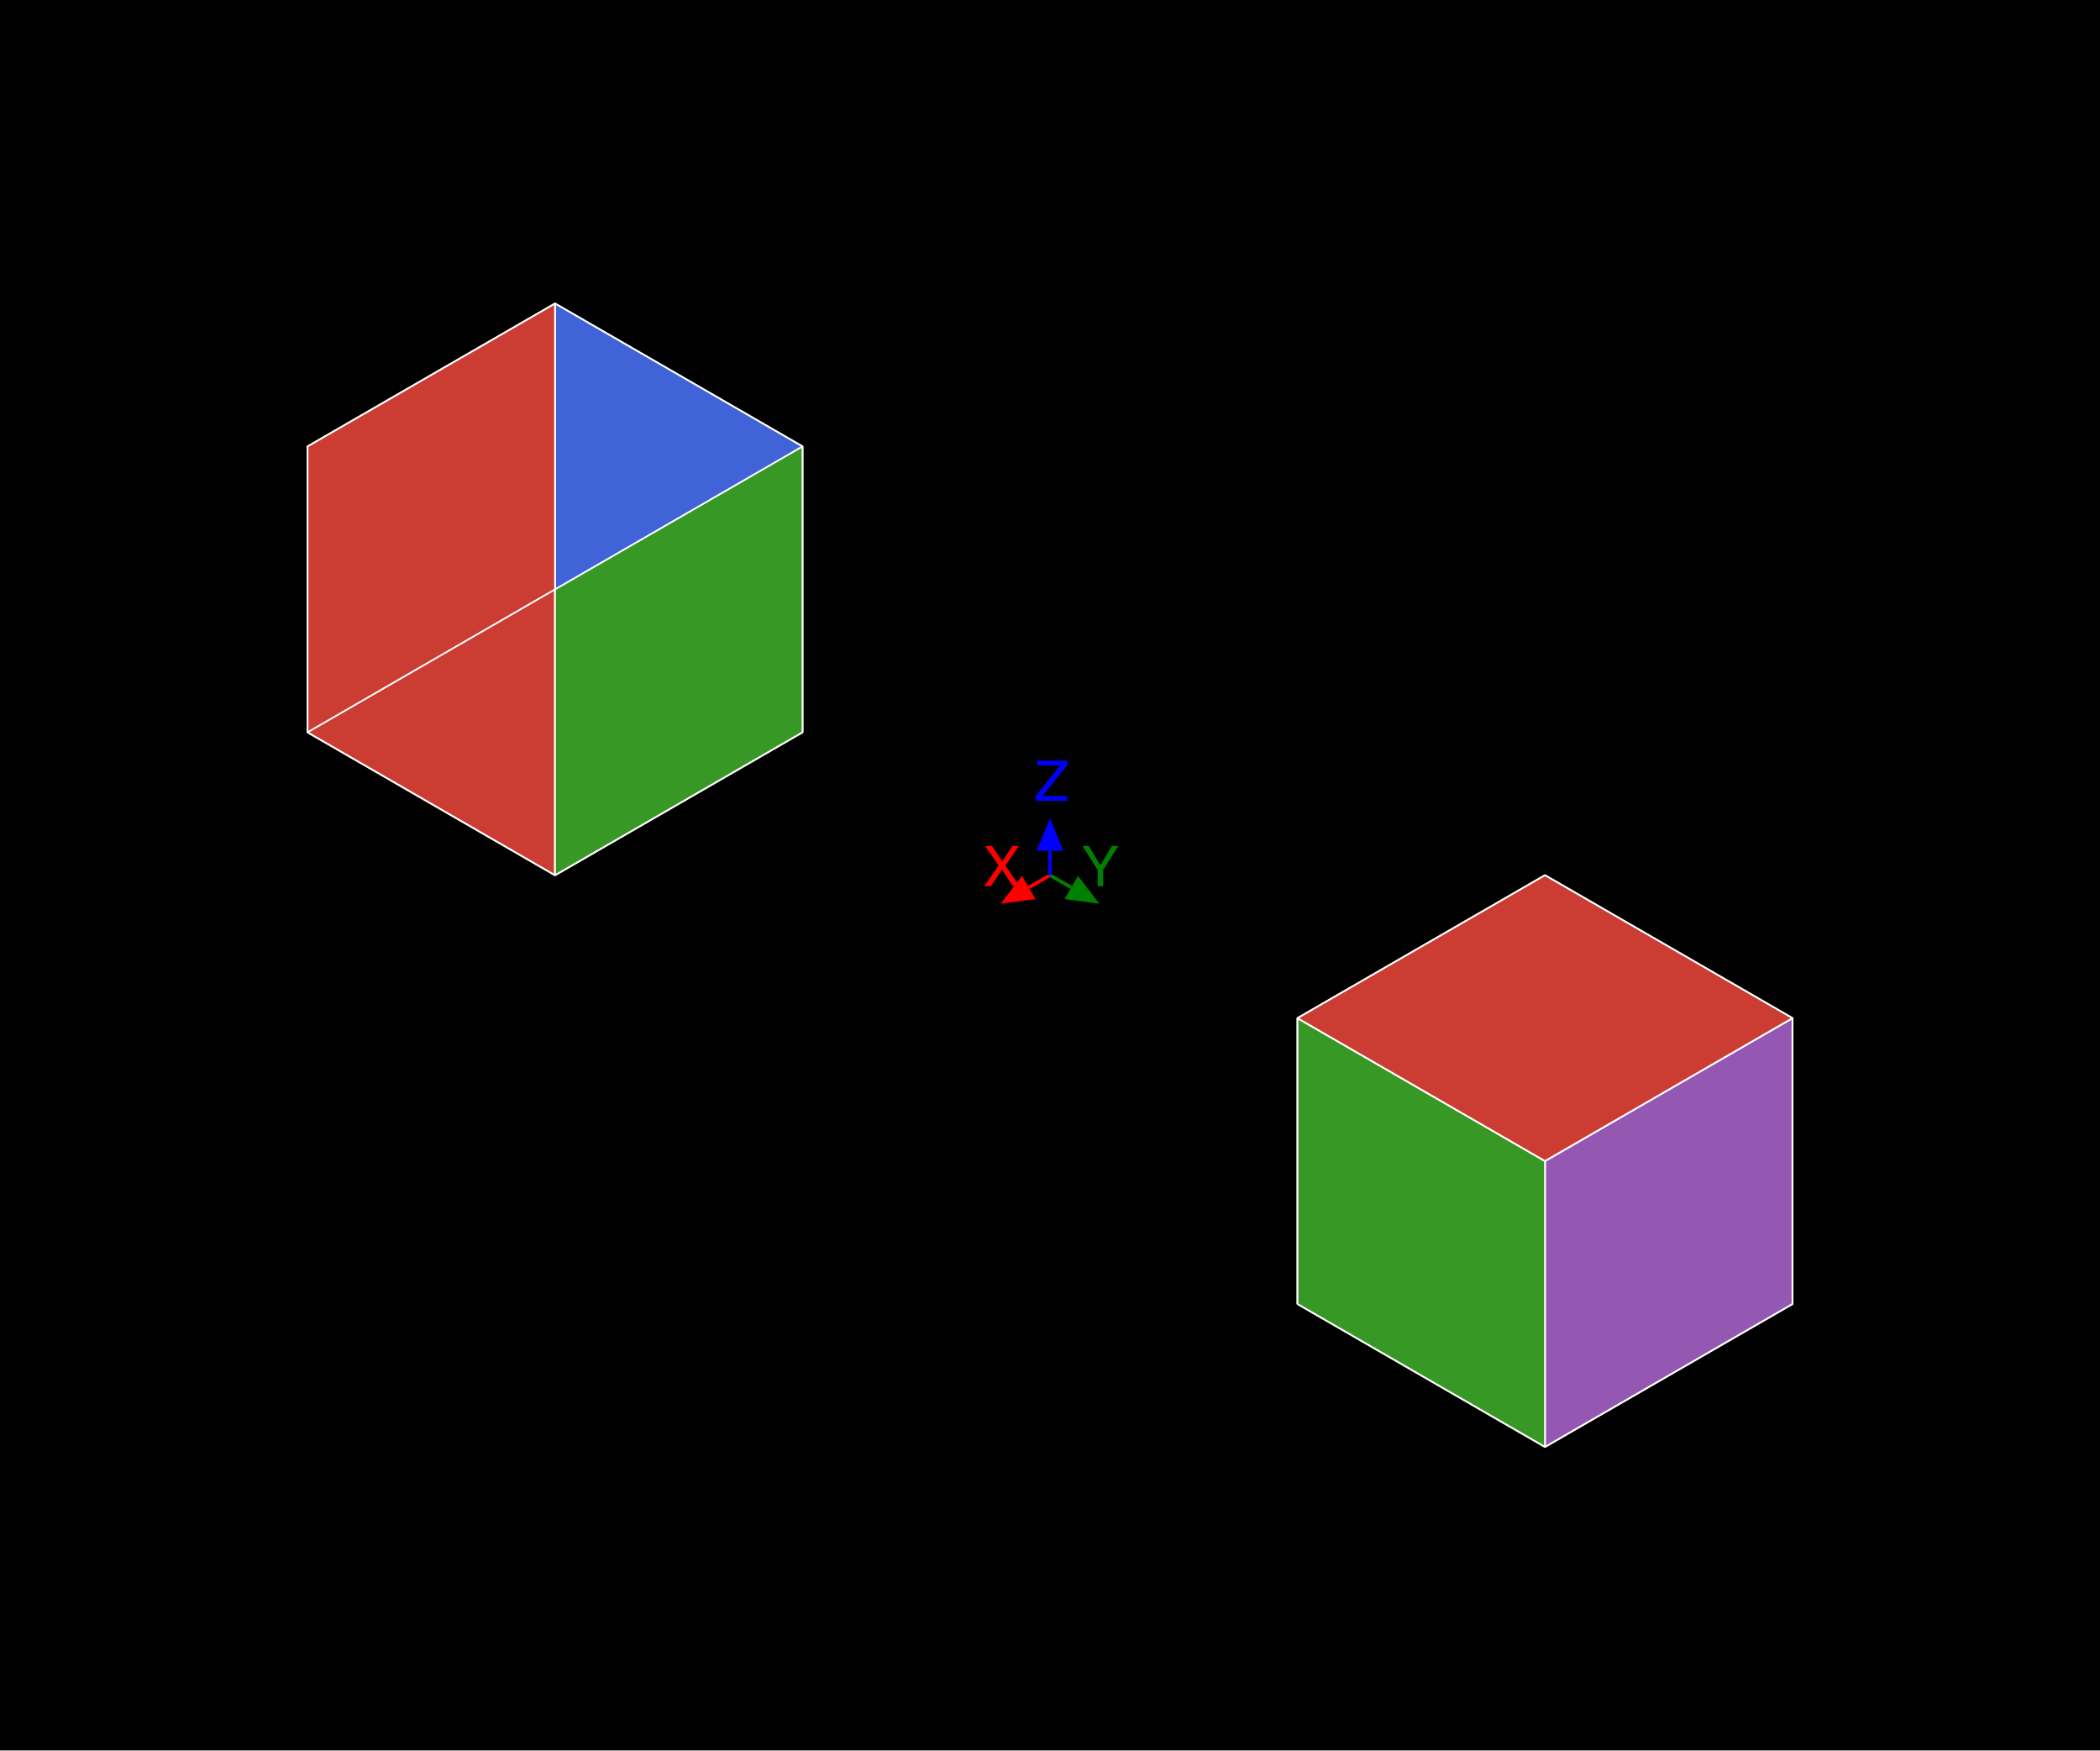
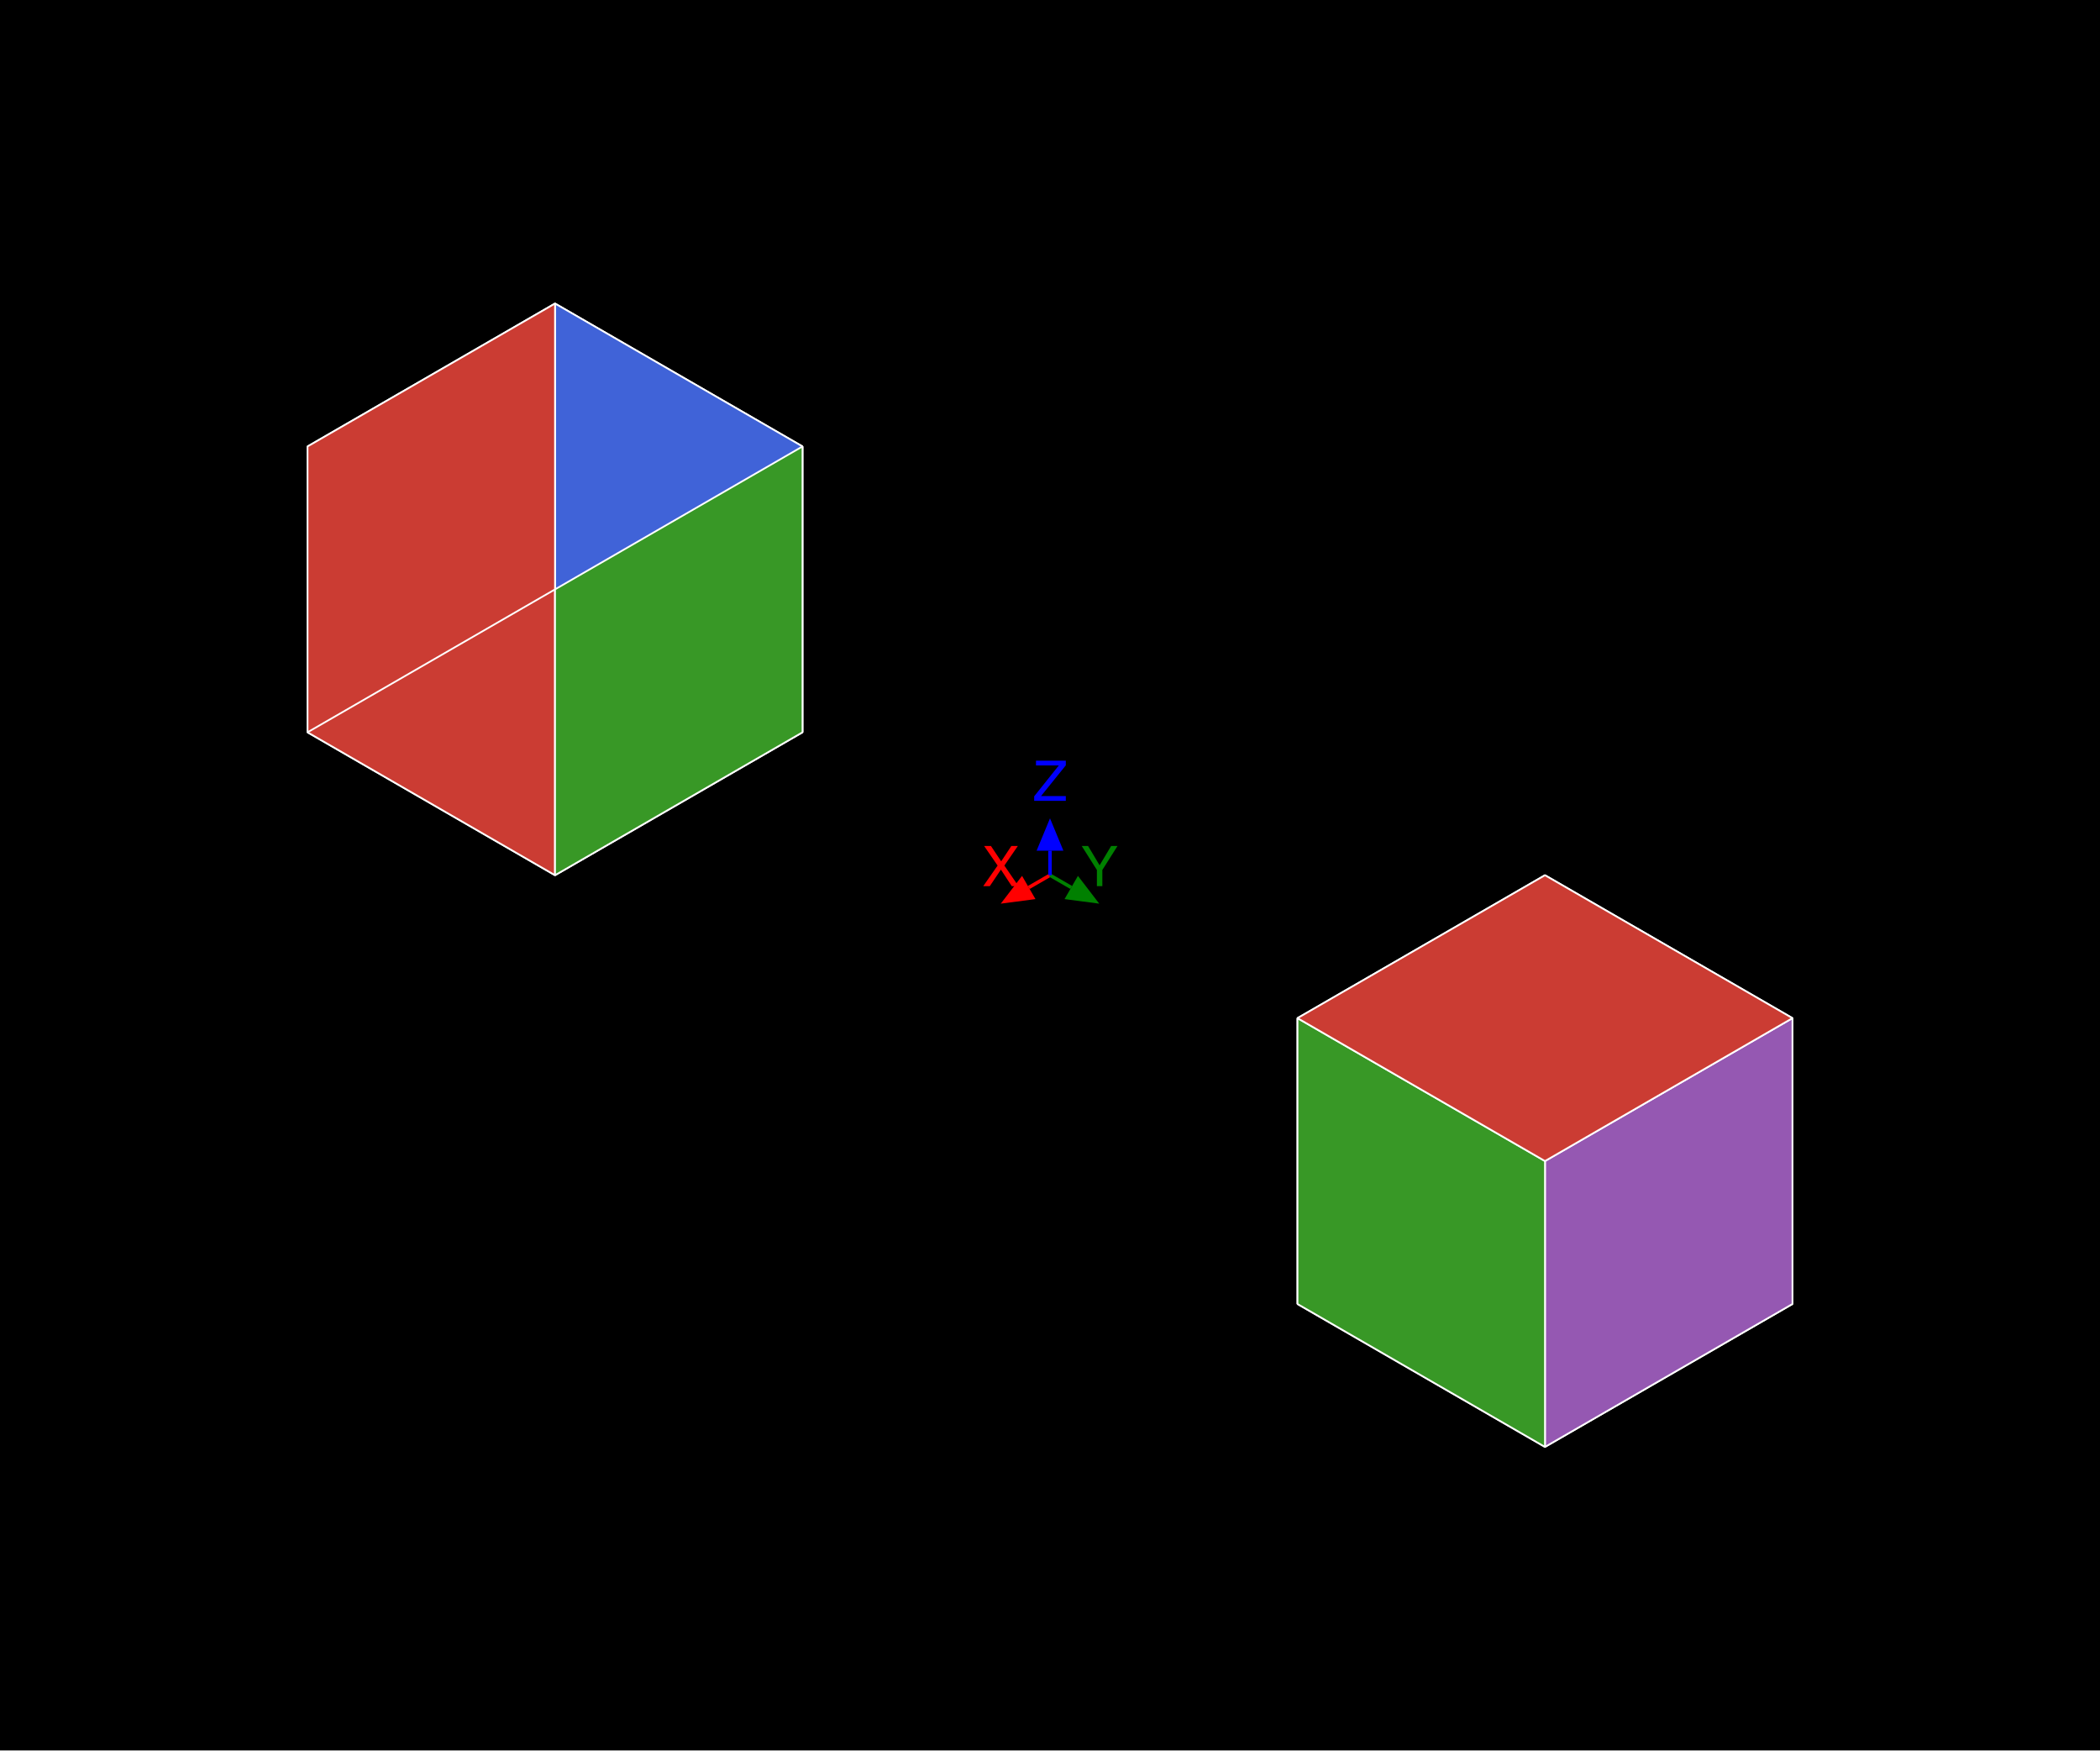
<svg xmlns="http://www.w3.org/2000/svg" xmlns:xlink="http://www.w3.org/1999/xlink" width="600pt" height="500pt" viewBox="0 0 600 500" version="1.1">
  <defs>
    <g>
      <symbol overflow="visible" id="glyph0-0">
        <path style="stroke:none;" d="M 0.516 0 L 0.516 -11.477 L 9.625 -11.477 L 9.625 0 Z M 8.188 -1.438 L 8.188 -10.039 L 1.953 -10.039 L 1.953 -1.438 Z M 8.188 -1.438 " />
      </symbol>
      <symbol overflow="visible" id="glyph0-1">
        <path style="stroke:none;" d="M 2.203 0 L 0.328 0 L 4.438 -5.883 L 0.586 -11.477 L 2.531 -11.477 L 5.461 -7.086 L 8.367 -11.477 L 10.219 -11.477 L 6.367 -5.883 L 10.406 0 L 8.477 0 L 5.383 -4.719 Z M 2.203 0 " />
      </symbol>
      <symbol overflow="visible" id="glyph0-2">
        <path style="stroke:none;" d="M 0.328 -11.477 L 2.141 -11.477 L 5.438 -5.961 L 8.734 -11.477 L 10.555 -11.477 L 6.219 -4.625 L 6.219 0 L 4.664 0 L 4.664 -4.625 Z M 0.328 -11.477 " />
      </symbol>
      <symbol overflow="visible" id="glyph0-3">
        <path style="stroke:none;" d="M 0.367 -1.289 L 7.406 -10.109 L 0.883 -10.109 L 0.883 -11.477 L 9.406 -11.477 L 9.406 -10.141 L 2.328 -1.367 L 9.406 -1.367 L 9.406 0 L 0.367 0 Z M 0.367 -1.289 " />
      </symbol>
    </g>
  </defs>
  <g id="surface70">
    <rect x="0" y="0" width="600" height="500" style="fill:rgb(0%,0%,0%);fill-opacity:1;stroke:none;" />
    <path style="fill:none;stroke-width:1;stroke-linecap:butt;stroke-linejoin:miter;stroke:rgb(100%,0%,0%);stroke-opacity:1;stroke-miterlimit:10;" d="M 300 250 L 293.93 253.504 " />
    <path style=" stroke:none;fill-rule:nonzero;fill:rgb(100%,0%,0%);fill-opacity:1;" d="M 295.844 256.82 L 285.93 258.125 L 292.016 250.191 " />
    <g style="fill:rgb(100%,0%,0%);fill-opacity:1;">
-       <use xlink:href="#glyph0-1" x="280.89" y="253.124" />
+       <use xlink:href="#glyph0-1" x="280.593" y="253.124" />
    </g>
    <path style="fill:none;stroke-width:1;stroke-linecap:butt;stroke-linejoin:miter;stroke:rgb(0%,50.196%,0%);stroke-opacity:1;stroke-miterlimit:10;" d="M 300 250 L 306.07 253.504 " />
    <path style=" stroke:none;fill-rule:nonzero;fill:rgb(0%,50.196%,0%);fill-opacity:1;" d="M 307.984 250.191 L 314.07 258.125 L 304.156 256.82 " />
    <g style="fill:rgb(0%,50.196%,0%);fill-opacity:1;">
-       <use xlink:href="#glyph0-2" x="308.958" y="253.124" />
+       <use xlink:href="#glyph0-2" x="308.735" y="253.124" />
    </g>
    <path style="fill:none;stroke-width:1;stroke-linecap:butt;stroke-linejoin:miter;stroke:rgb(0%,0%,100%);stroke-opacity:1;stroke-miterlimit:10;" d="M 300 250 L 300 242.992 " />
    <path style=" stroke:none;fill-rule:nonzero;fill:rgb(0%,0%,100%);fill-opacity:1;" d="M 296.172 242.992 L 300 233.75 L 303.828 242.992 " />
    <g style="fill:rgb(0%,0%,100%);fill-opacity:1;">
-       <use xlink:href="#glyph0-3" x="295.48" y="228.752" />
+       <use xlink:href="#glyph0-3" x="295.113" y="228.752" />
    </g>
    <path style="fill-rule:nonzero;fill:rgb(22%,59.6%,14.9%);fill-opacity:1;stroke-width:0.5;stroke-linecap:butt;stroke-linejoin:bevel;stroke:rgb(100%,100%,100%);stroke-opacity:1;stroke-miterlimit:10;" d="M 229.289 209.176 L 158.578 250 L 87.867 209.176 L 158.578 168.352 Z M 229.289 209.176 " />
    <path style="fill-rule:nonzero;fill:rgb(79.6%,23.5%,20%);fill-opacity:1;stroke-width:0.5;stroke-linecap:butt;stroke-linejoin:bevel;stroke:rgb(100%,100%,100%);stroke-opacity:1;stroke-miterlimit:10;" d="M 158.578 250 L 158.578 168.352 L 87.867 127.527 L 87.867 209.176 Z M 158.578 250 " />
    <path style="fill-rule:nonzero;fill:rgb(58.4%,34.5%,69.8%);fill-opacity:1;stroke-width:0.5;stroke-linecap:butt;stroke-linejoin:bevel;stroke:rgb(100%,100%,100%);stroke-opacity:1;stroke-miterlimit:10;" d="M 158.578 168.352 L 229.289 127.527 L 158.578 86.699 L 87.867 127.527 Z M 158.578 168.352 " />
    <path style="fill-rule:nonzero;fill:rgb(25.1%,38.8%,84.7%);fill-opacity:1;stroke-width:0.5;stroke-linecap:butt;stroke-linejoin:bevel;stroke:rgb(100%,100%,100%);stroke-opacity:1;stroke-miterlimit:10;" d="M 229.289 127.527 L 229.289 209.176 L 158.578 168.352 L 158.578 86.699 Z M 229.289 127.527 " />
    <path style="fill-rule:nonzero;fill:rgb(22%,59.6%,14.9%);fill-opacity:1;stroke-width:0.5;stroke-linecap:butt;stroke-linejoin:bevel;stroke:rgb(100%,100%,100%);stroke-opacity:1;stroke-miterlimit:10;" d="M 229.289 209.176 L 229.289 127.527 L 158.578 168.352 L 158.578 250 Z M 229.289 209.176 " />
    <path style="fill-rule:nonzero;fill:rgb(79.6%,23.5%,20%);fill-opacity:1;stroke-width:0.5;stroke-linecap:butt;stroke-linejoin:bevel;stroke:rgb(100%,100%,100%);stroke-opacity:1;stroke-miterlimit:10;" d="M 158.578 168.352 L 87.867 209.176 L 87.867 127.527 L 158.578 86.699 Z M 158.578 168.352 " />
    <path style="fill-rule:nonzero;fill:rgb(22%,59.6%,14.9%);fill-opacity:1;stroke-width:0.5;stroke-linecap:butt;stroke-linejoin:bevel;stroke:rgb(100%,100%,100%);stroke-opacity:1;stroke-miterlimit:10;" d="M 512.133 290.824 L 512.133 372.473 L 441.422 331.648 L 441.422 250 Z M 512.133 290.824 " />
    <path style="fill-rule:nonzero;fill:rgb(79.6%,23.5%,20%);fill-opacity:1;stroke-width:0.5;stroke-linecap:butt;stroke-linejoin:bevel;stroke:rgb(100%,100%,100%);stroke-opacity:1;stroke-miterlimit:10;" d="M 512.133 372.473 L 441.422 413.301 L 370.711 372.473 L 441.422 331.648 Z M 512.133 372.473 " />
    <path style="fill-rule:nonzero;fill:rgb(58.4%,34.5%,69.8%);fill-opacity:1;stroke-width:0.5;stroke-linecap:butt;stroke-linejoin:bevel;stroke:rgb(100%,100%,100%);stroke-opacity:1;stroke-miterlimit:10;" d="M 512.133 372.473 L 512.133 290.824 L 441.422 331.648 L 441.422 413.301 Z M 512.133 372.473 " />
    <path style="fill-rule:nonzero;fill:rgb(25.1%,38.8%,84.7%);fill-opacity:1;stroke-width:0.5;stroke-linecap:butt;stroke-linejoin:bevel;stroke:rgb(100%,100%,100%);stroke-opacity:1;stroke-miterlimit:10;" d="M 441.422 331.648 L 370.711 372.473 L 370.711 290.824 L 441.422 250 Z M 441.422 331.648 " />
    <path style="fill-rule:nonzero;fill:rgb(22%,59.6%,14.9%);fill-opacity:1;stroke-width:0.5;stroke-linecap:butt;stroke-linejoin:bevel;stroke:rgb(100%,100%,100%);stroke-opacity:1;stroke-miterlimit:10;" d="M 441.422 413.301 L 441.422 331.648 L 370.711 290.824 L 370.711 372.473 Z M 441.422 413.301 " />
    <path style="fill-rule:nonzero;fill:rgb(79.6%,23.5%,20%);fill-opacity:1;stroke-width:0.5;stroke-linecap:butt;stroke-linejoin:bevel;stroke:rgb(100%,100%,100%);stroke-opacity:1;stroke-miterlimit:10;" d="M 441.422 331.648 L 512.133 290.824 L 441.422 250 L 370.711 290.824 Z M 441.422 331.648 " />
  </g>
</svg>
